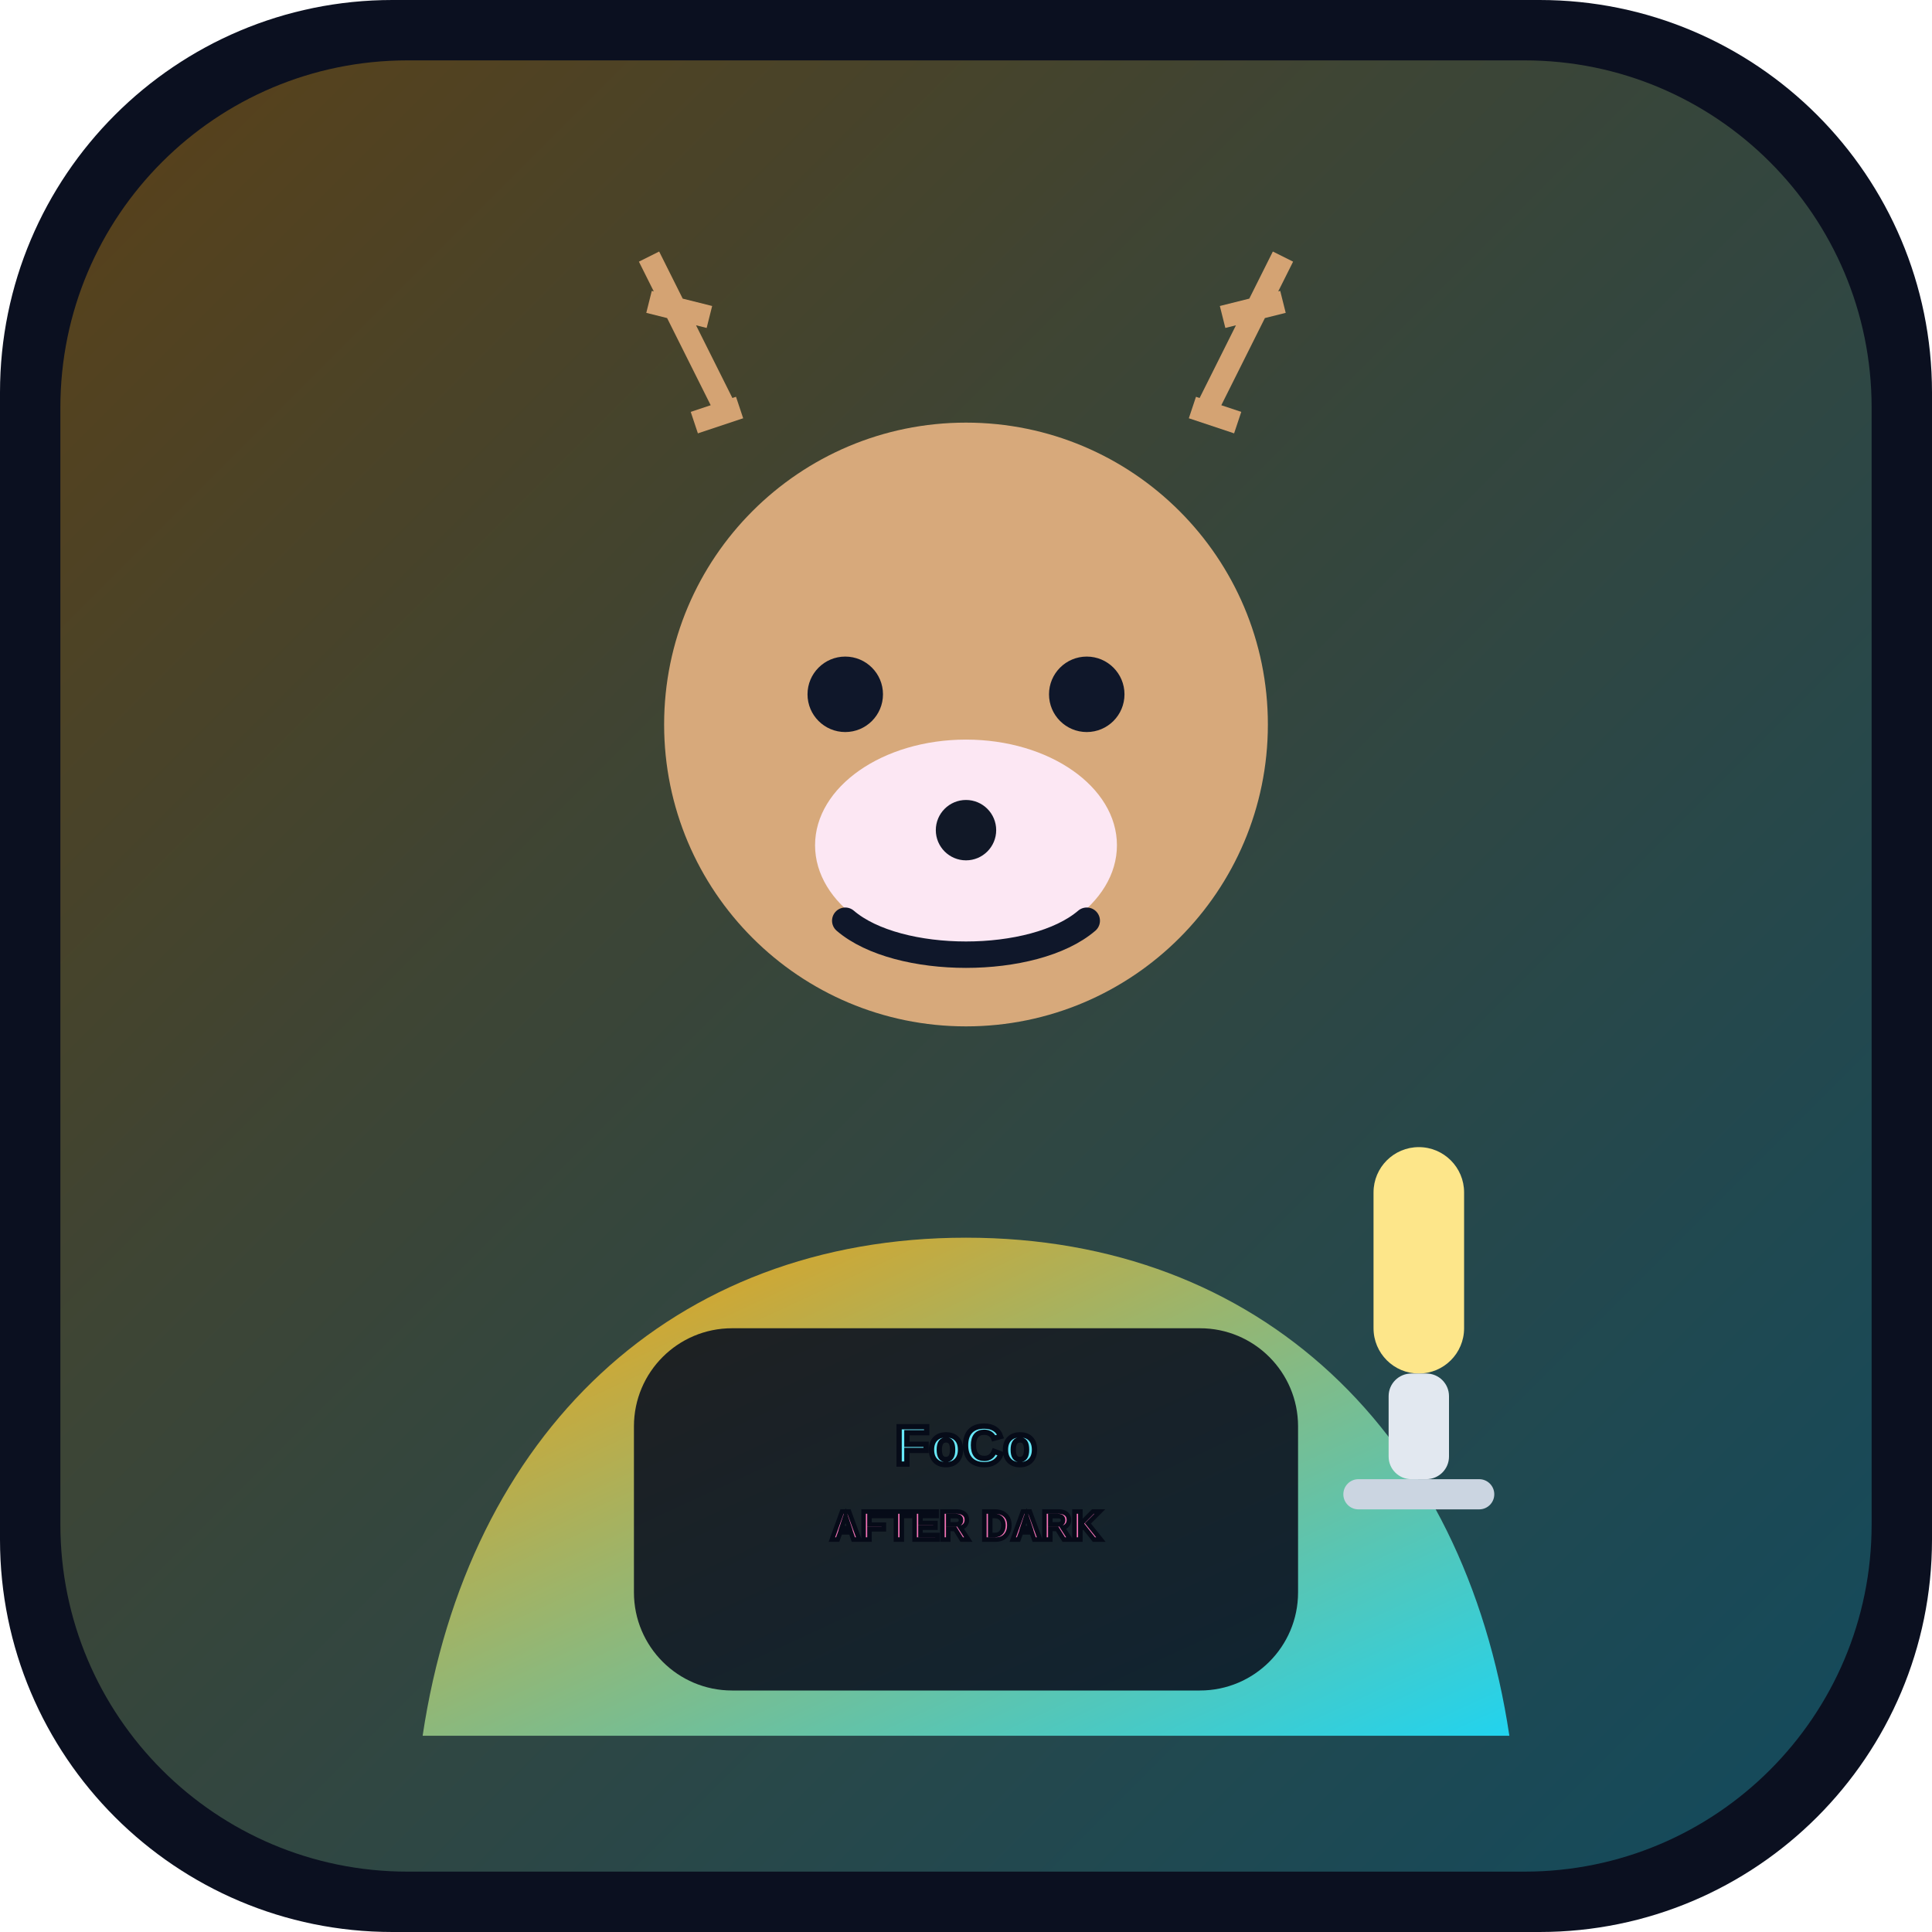
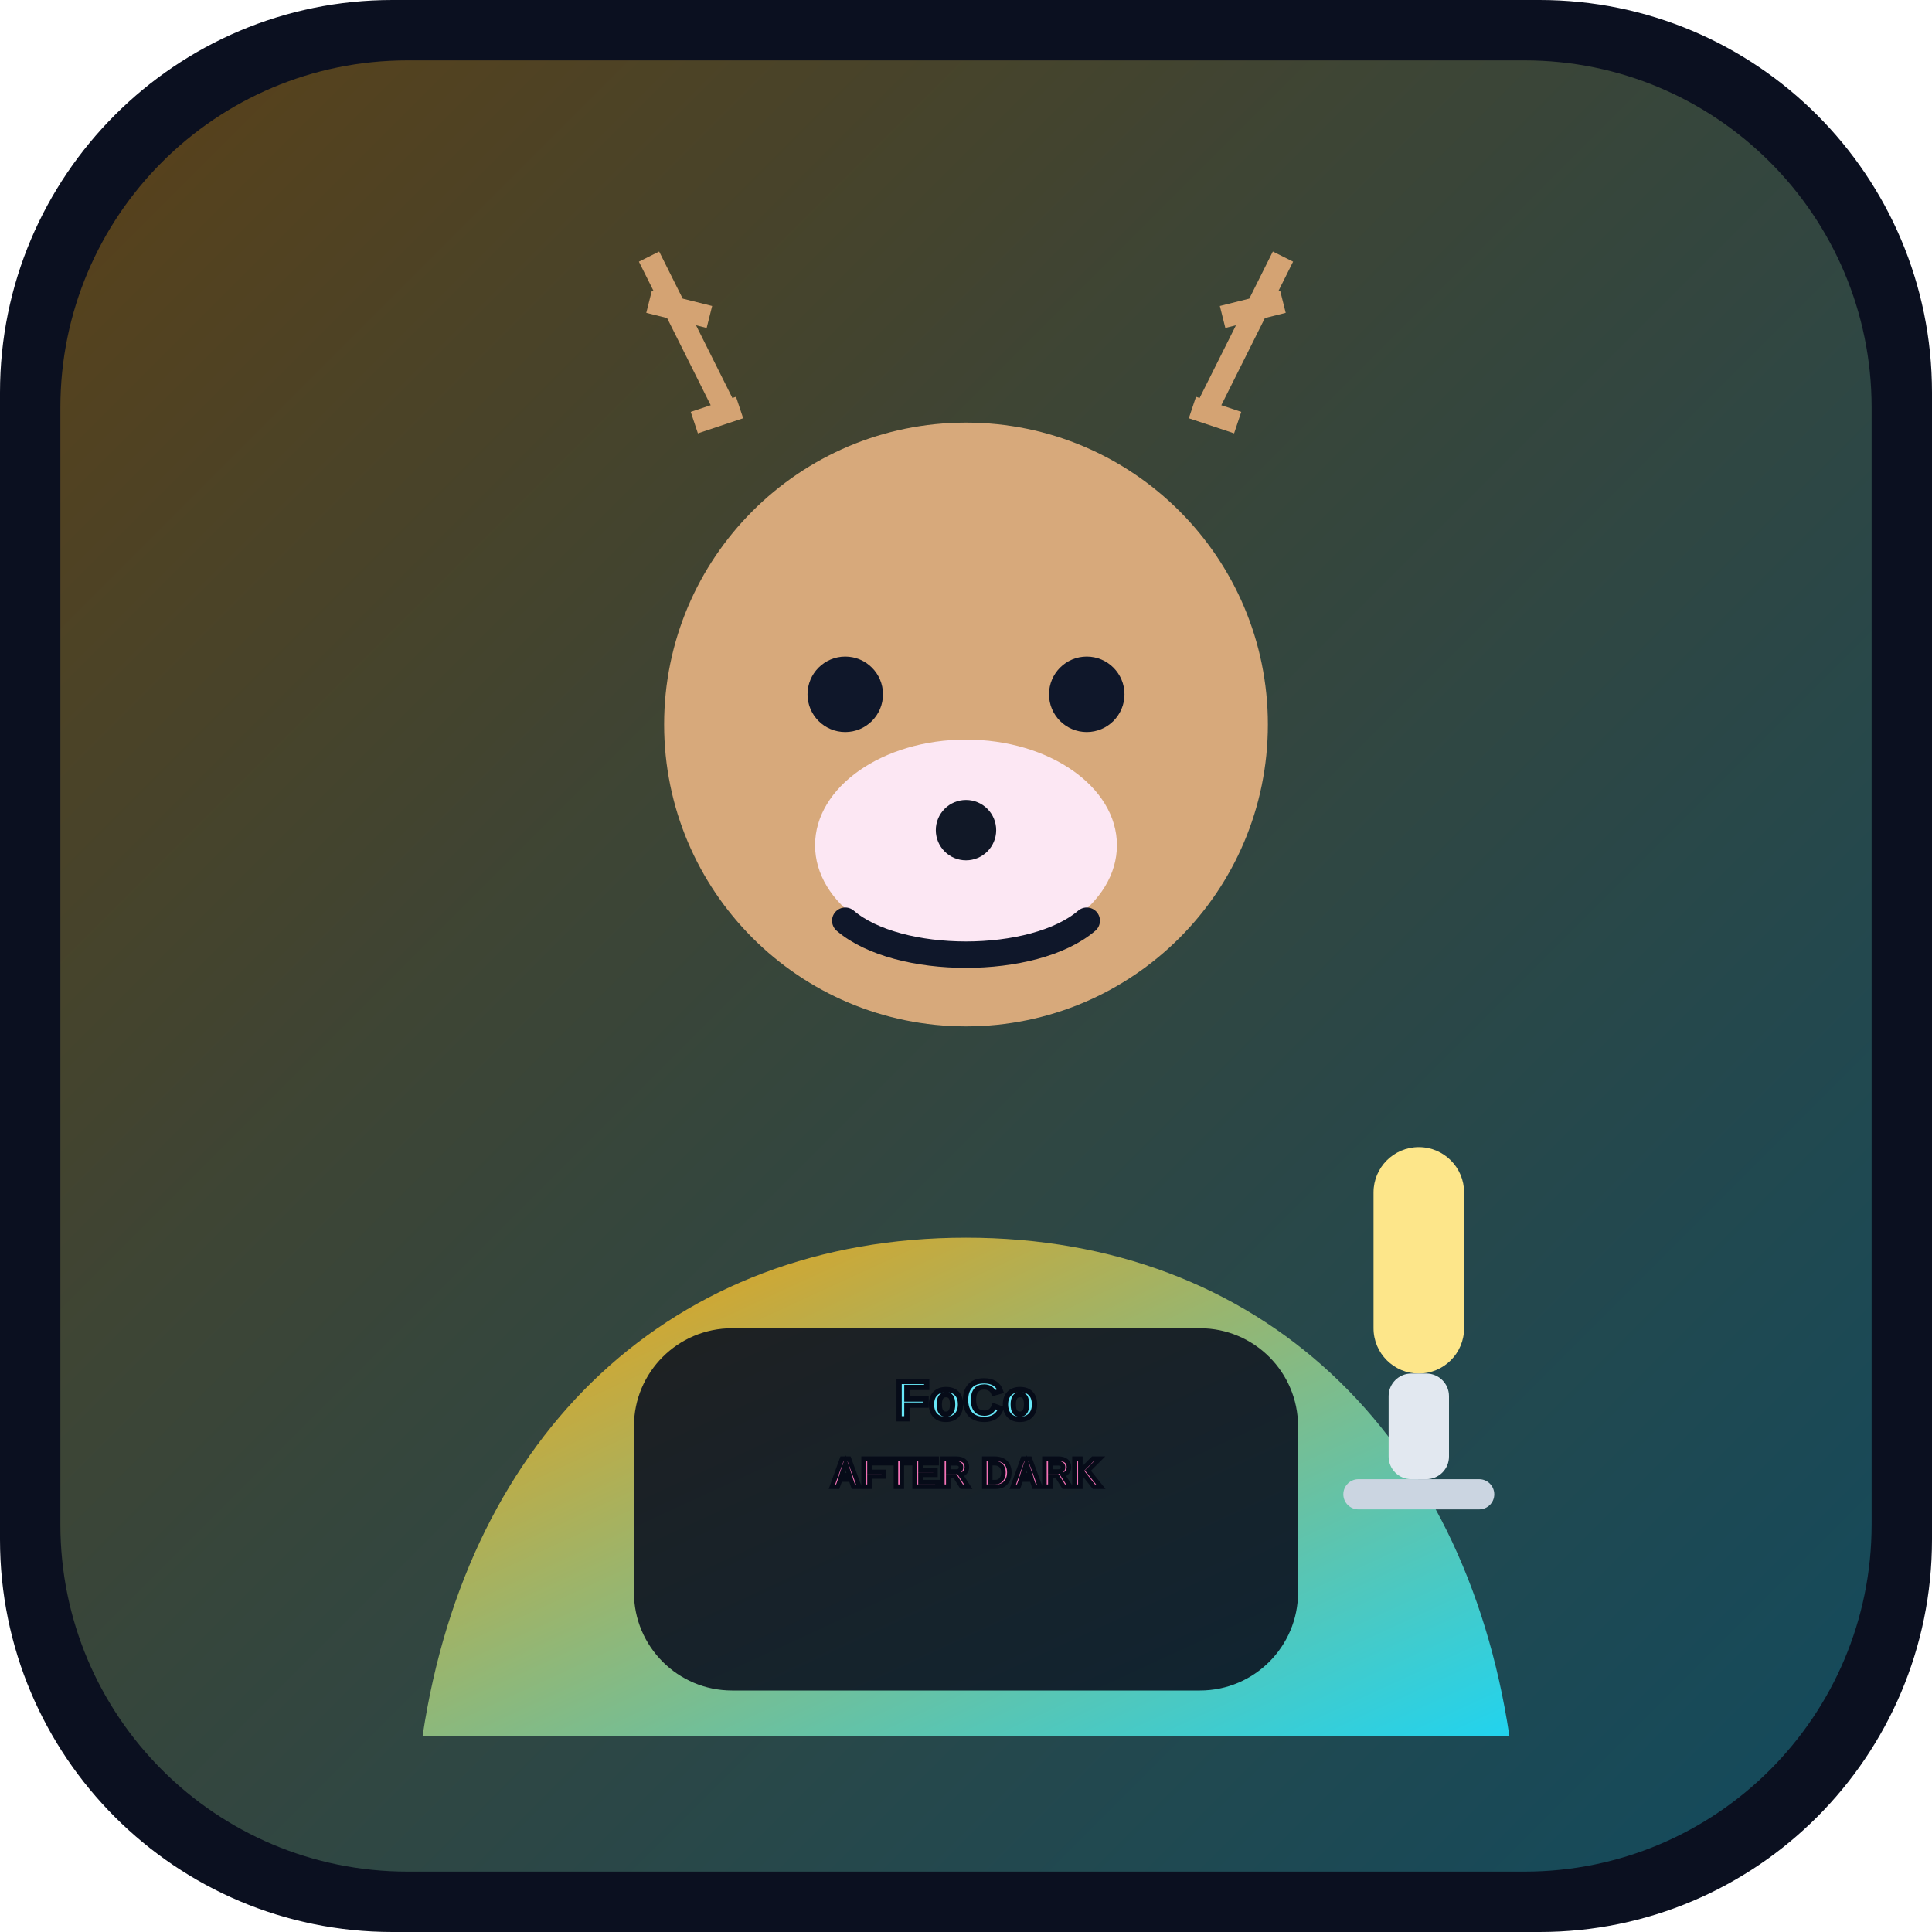
<svg xmlns="http://www.w3.org/2000/svg" viewBox="0 0 256 256" role="img" aria-label="Gin Giraffe">
  <defs>
    <linearGradient id="bg" x1="0" y1="0" x2="1" y2="1">
      <stop offset="0%" stop-color="#f59e0b" stop-opacity="0.34" />
      <stop offset="100%" stop-color="#22d3ee" stop-opacity="0.30" />
    </linearGradient>
    <linearGradient id="shirt" x1="0" y1="0" x2="1" y2="1">
      <stop offset="0%" stop-color="#f59e0b" />
      <stop offset="100%" stop-color="#22d3ee" />
    </linearGradient>
  </defs>
  <rect width="256" height="256" rx="52" fill="#0b1020" />
  <rect x="8" y="8" width="240" height="240" rx="46" fill="url(#bg)" />
  <path d="M96 54l-10-20m8 8l-8-2m12 14l-6 2" stroke="#d4a373" stroke-width="3" />
  <path d="M160 54l10-20m-8 8l8-2m-12 14l6 2" stroke="#d4a373" stroke-width="3" />
  <circle cx="128" cy="96" r="40" fill="#d7a97b" />
  <ellipse cx="128" cy="112" rx="20" ry="14" fill="#fce7f3" />
  <circle cx="112" cy="92" r="5" fill="#0f172a" />
  <circle cx="144" cy="92" r="5" fill="#0f172a" />
  <circle cx="128" cy="110" r="4" fill="#111827" />
  <path d="M112 122c7 6 25 6 32 0" fill="none" stroke="#0f172a" stroke-width="3.5" stroke-linecap="round" />
  <path d="M56 230c6-40 33-66 72-66s66 26 72 66" fill="url(#shirt)" />
  <rect x="84" y="176" width="88" height="48" rx="13" fill="#0b1220" opacity="0.9" />
-   <text x="128" y="194" text-anchor="middle" font-family="Arial, sans-serif" font-size="7.2" font-weight="700" fill="#67e8f9" stroke="#060b18" stroke-width="0.7" letter-spacing="0.10">FoCo</text>
-   <text x="128" y="204" text-anchor="middle" font-family="Arial, sans-serif" font-size="5.4" font-weight="700" fill="#f472b6" stroke="#060b18" stroke-width="0.6" letter-spacing="0.08">AFTER DARK</text>
+   <text x="128" y="188" text-anchor="middle" font-family="Arial, sans-serif" font-size="7.2" font-weight="700" fill="#67e8f9" stroke="#060b18" stroke-width="0.7" letter-spacing="0.10">FoCo</text>
+   <text x="128" y="197" text-anchor="middle" font-family="Arial, sans-serif" font-size="5.4" font-weight="700" fill="#f472b6" stroke="#060b18" stroke-width="0.6" letter-spacing="0.08">AFTER DARK</text>
  <rect x="182" y="152" width="12" height="30" rx="6" fill="#fde68a" />
  <rect x="184" y="182" width="8" height="14" rx="3" fill="#e2e8f0" />
  <rect x="178" y="196" width="20" height="4" rx="2" fill="#cbd5e1" />
</svg>
